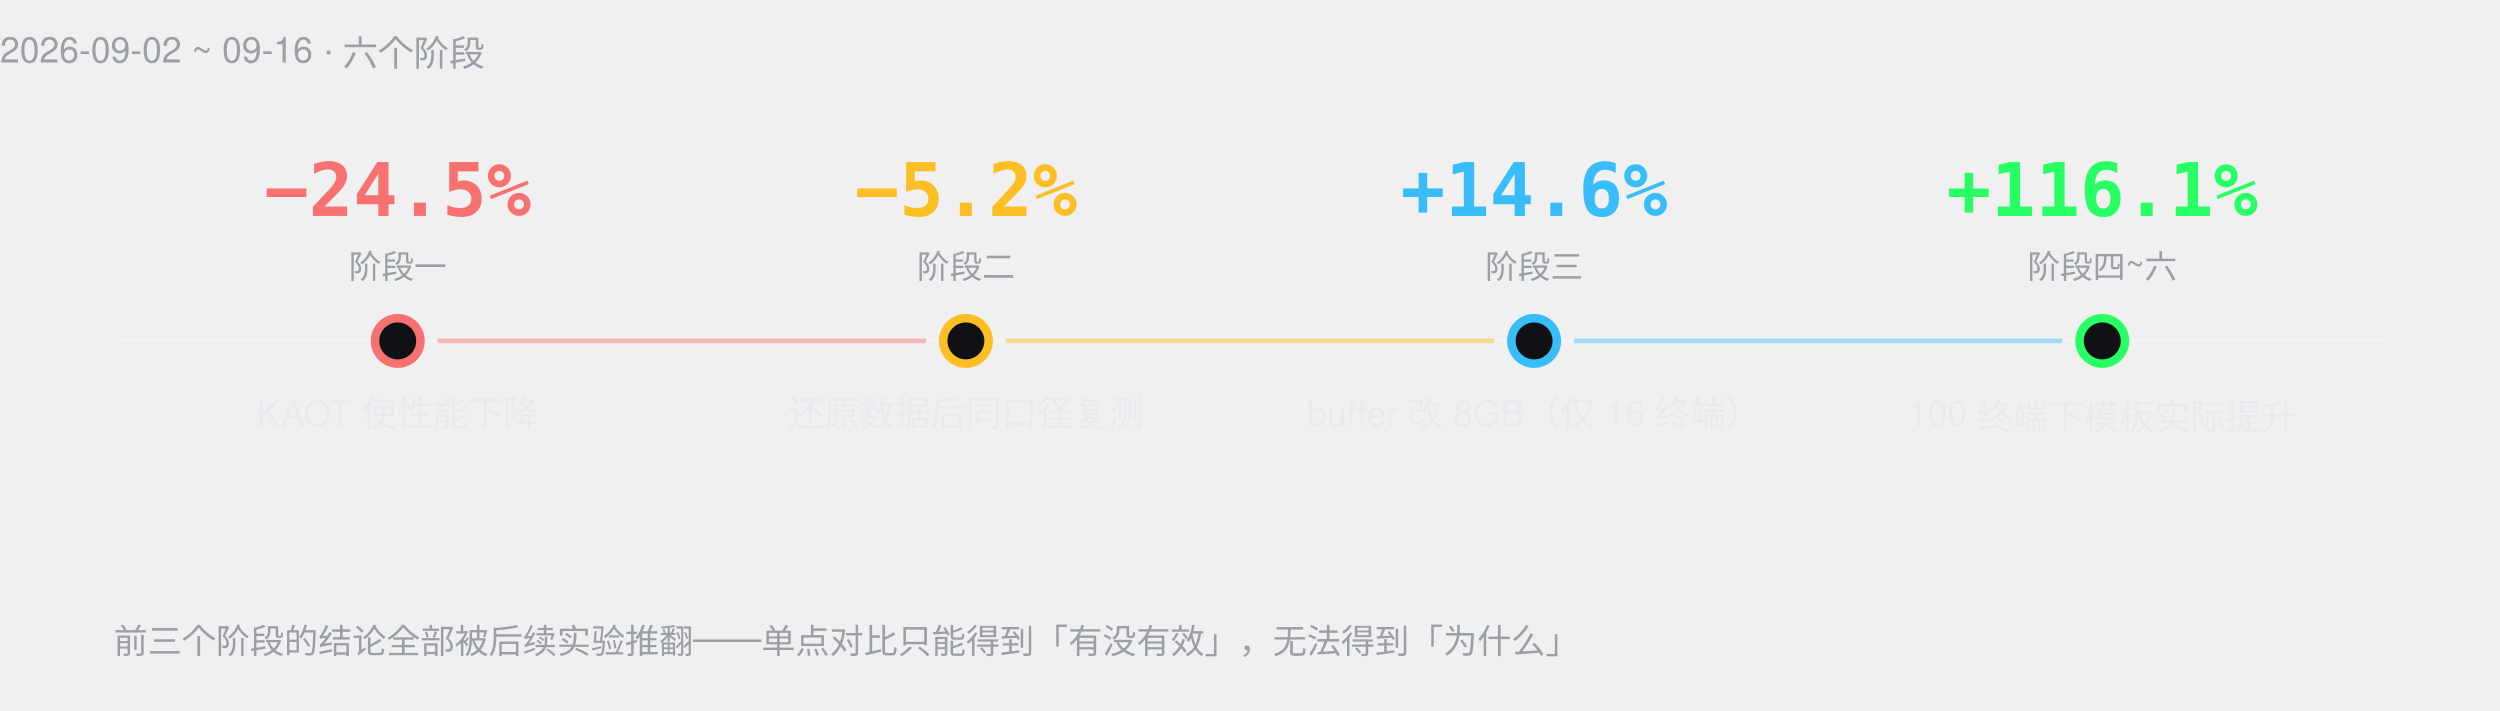
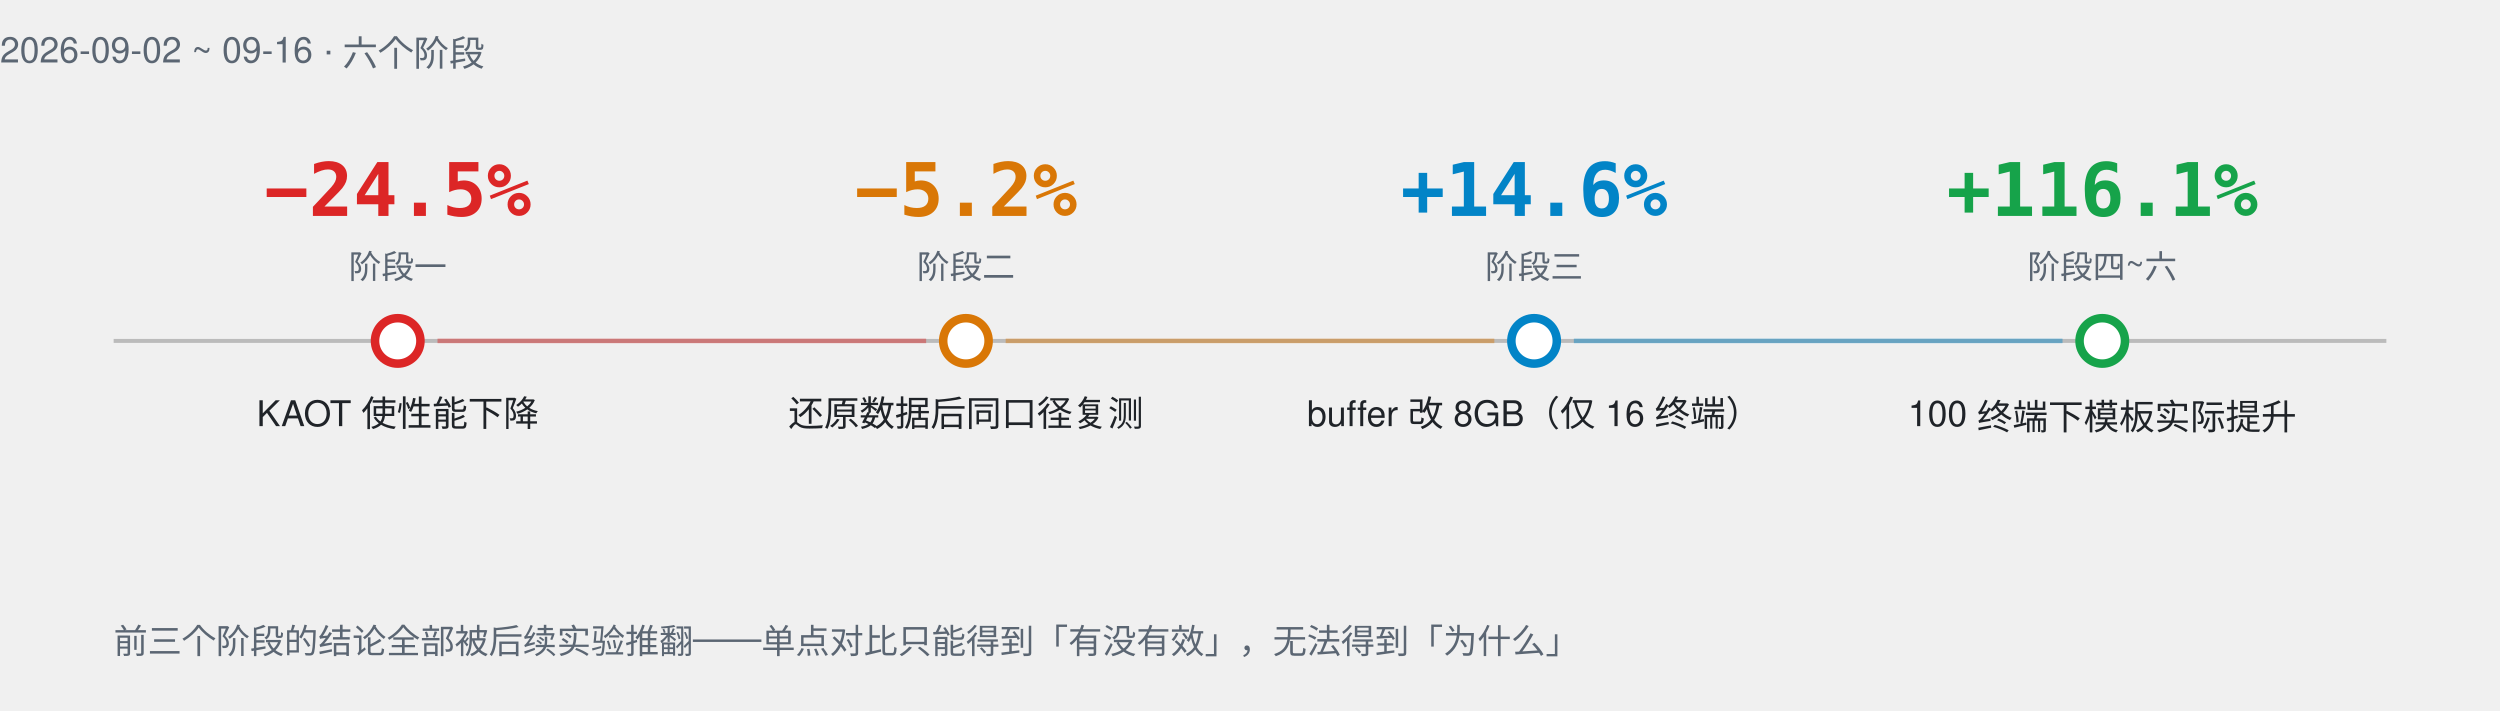
<svg xmlns="http://www.w3.org/2000/svg" viewBox="0 0 880 250" width="880" height="250" font-family="'Noto Sans SC','PingFang SC','Microsoft YaHei','Helvetica Neue',Helvetica,Arial,sans-serif">
  <rect width="880" height="250" fill="none" />
-   <text x="0" y="22" fill="#9aa0a6" font-size="12.5">2026-09-02 ~ 09-16 · 六个阶段</text>
-   <line x1="40" y1="120" x2="840" y2="120" stroke="rgba(255,255,255,0.22)" stroke-width="1.4" />
-   <circle cx="140.0" cy="120" r="8" fill="#0f1115" stroke="#f87171" stroke-width="3" />
-   <text x="140.0" y="76" fill="#f87171" font-size="26" font-weight="800" text-anchor="middle" font-family="'JetBrains Mono','SF Mono',Menlo,Consolas,monospace">−24.5%</text>
-   <text x="140.0" y="98" fill="#9aa0a6" font-size="11.5" text-anchor="middle">阶段一</text>
-   <text x="140.0" y="150" fill="#e8eaed" font-size="12.5" text-anchor="middle">KAOT 使性能下降</text>
-   <path d="M154.0,120 L326.0,120" stroke="#f87171" stroke-width="1.6" opacity="0.45" />
-   <circle cx="340.0" cy="120" r="8" fill="#0f1115" stroke="#fbbf24" stroke-width="3" />
-   <text x="340.0" y="76" fill="#fbbf24" font-size="26" font-weight="800" text-anchor="middle" font-family="'JetBrains Mono','SF Mono',Menlo,Consolas,monospace">−5.2%</text>
-   <text x="340.0" y="98" fill="#9aa0a6" font-size="11.5" text-anchor="middle">阶段二</text>
-   <text x="340.0" y="150" fill="#e8eaed" font-size="12.5" text-anchor="middle">还原数据后同口径复测</text>
-   <path d="M354.0,120 L526.0,120" stroke="#fbbf24" stroke-width="1.6" opacity="0.45" />
-   <circle cx="540.0" cy="120" r="8" fill="#0f1115" stroke="#38bdf8" stroke-width="3" />
-   <text x="540.0" y="76" fill="#38bdf8" font-size="26" font-weight="800" text-anchor="middle" font-family="'JetBrains Mono','SF Mono',Menlo,Consolas,monospace">+14.6%</text>
-   <text x="540.0" y="98" fill="#9aa0a6" font-size="11.5" text-anchor="middle">阶段三</text>
-   <text x="540.0" y="150" fill="#e8eaed" font-size="12.5" text-anchor="middle">buffer 改 8GB（仅 16 终端）</text>
-   <path d="M554.0,120 L726.0,120" stroke="#38bdf8" stroke-width="1.6" opacity="0.45" />
-   <circle cx="740.0" cy="120" r="8" fill="#0f1115" stroke="#27FF64" stroke-width="3" />
-   <text x="740.0" y="76" fill="#27FF64" font-size="26" font-weight="800" text-anchor="middle" font-family="'JetBrains Mono','SF Mono',Menlo,Consolas,monospace">+116.1%</text>
-   <text x="740.0" y="98" fill="#9aa0a6" font-size="11.5" text-anchor="middle">阶段四~六</text>
-   <text x="740.0" y="150" fill="#e8eaed" font-size="12.5" text-anchor="middle">100 终端下模板实际提升</text>
-   <text x="40" y="230" fill="#9aa0a6" font-size="12">前三个阶段的结论全部被后续实验推翻——单点对比只能得到「有没有效」，无法得到「为什么」</text>
+   <text x="0" y="22" fill="#5b6673" font-size="12.5">2026-09-02 ~ 09-16 · 六个阶段</text>
+   <line x1="40" y1="120" x2="840" y2="120" stroke="rgba(0,0,0,0.22)" stroke-width="1.4" />
+   <circle cx="140.0" cy="120" r="8" fill="#ffffff" stroke="#dc2626" stroke-width="3" />
+   <text x="140.0" y="76" fill="#dc2626" font-size="26" font-weight="800" text-anchor="middle" font-family="'JetBrains Mono','SF Mono',Menlo,Consolas,monospace">−24.5%</text>
+   <text x="140.0" y="98" fill="#5b6673" font-size="11.5" text-anchor="middle">阶段一</text>
+   <text x="140.0" y="150" fill="#1f2328" font-size="12.5" text-anchor="middle">KAOT 使性能下降</text>
+   <path d="M154.0,120 L326.0,120" stroke="#dc2626" stroke-width="1.6" opacity="0.45" />
+   <circle cx="340.0" cy="120" r="8" fill="#ffffff" stroke="#d97706" stroke-width="3" />
+   <text x="340.0" y="76" fill="#d97706" font-size="26" font-weight="800" text-anchor="middle" font-family="'JetBrains Mono','SF Mono',Menlo,Consolas,monospace">−5.2%</text>
+   <text x="340.0" y="98" fill="#5b6673" font-size="11.5" text-anchor="middle">阶段二</text>
+   <text x="340.0" y="150" fill="#1f2328" font-size="12.5" text-anchor="middle">还原数据后同口径复测</text>
+   <path d="M354.0,120 L526.0,120" stroke="#d97706" stroke-width="1.6" opacity="0.45" />
+   <circle cx="540.0" cy="120" r="8" fill="#ffffff" stroke="#0284c7" stroke-width="3" />
+   <text x="540.0" y="76" fill="#0284c7" font-size="26" font-weight="800" text-anchor="middle" font-family="'JetBrains Mono','SF Mono',Menlo,Consolas,monospace">+14.6%</text>
+   <text x="540.0" y="98" fill="#5b6673" font-size="11.5" text-anchor="middle">阶段三</text>
+   <text x="540.0" y="150" fill="#1f2328" font-size="12.5" text-anchor="middle">buffer 改 8GB（仅 16 终端）</text>
+   <path d="M554.0,120 L726.0,120" stroke="#0284c7" stroke-width="1.6" opacity="0.45" />
+   <circle cx="740.0" cy="120" r="8" fill="#ffffff" stroke="#16a34a" stroke-width="3" />
+   <text x="740.0" y="76" fill="#16a34a" font-size="26" font-weight="800" text-anchor="middle" font-family="'JetBrains Mono','SF Mono',Menlo,Consolas,monospace">+116.1%</text>
+   <text x="740.0" y="98" fill="#5b6673" font-size="11.5" text-anchor="middle">阶段四~六</text>
+   <text x="740.0" y="150" fill="#1f2328" font-size="12.5" text-anchor="middle">100 终端下模板实际提升</text>
+   <text x="40" y="230" fill="#5b6673" font-size="12">前三个阶段的结论全部被后续实验推翻——单点对比只能得到「有没有效」，无法得到「为什么」</text>
</svg>
